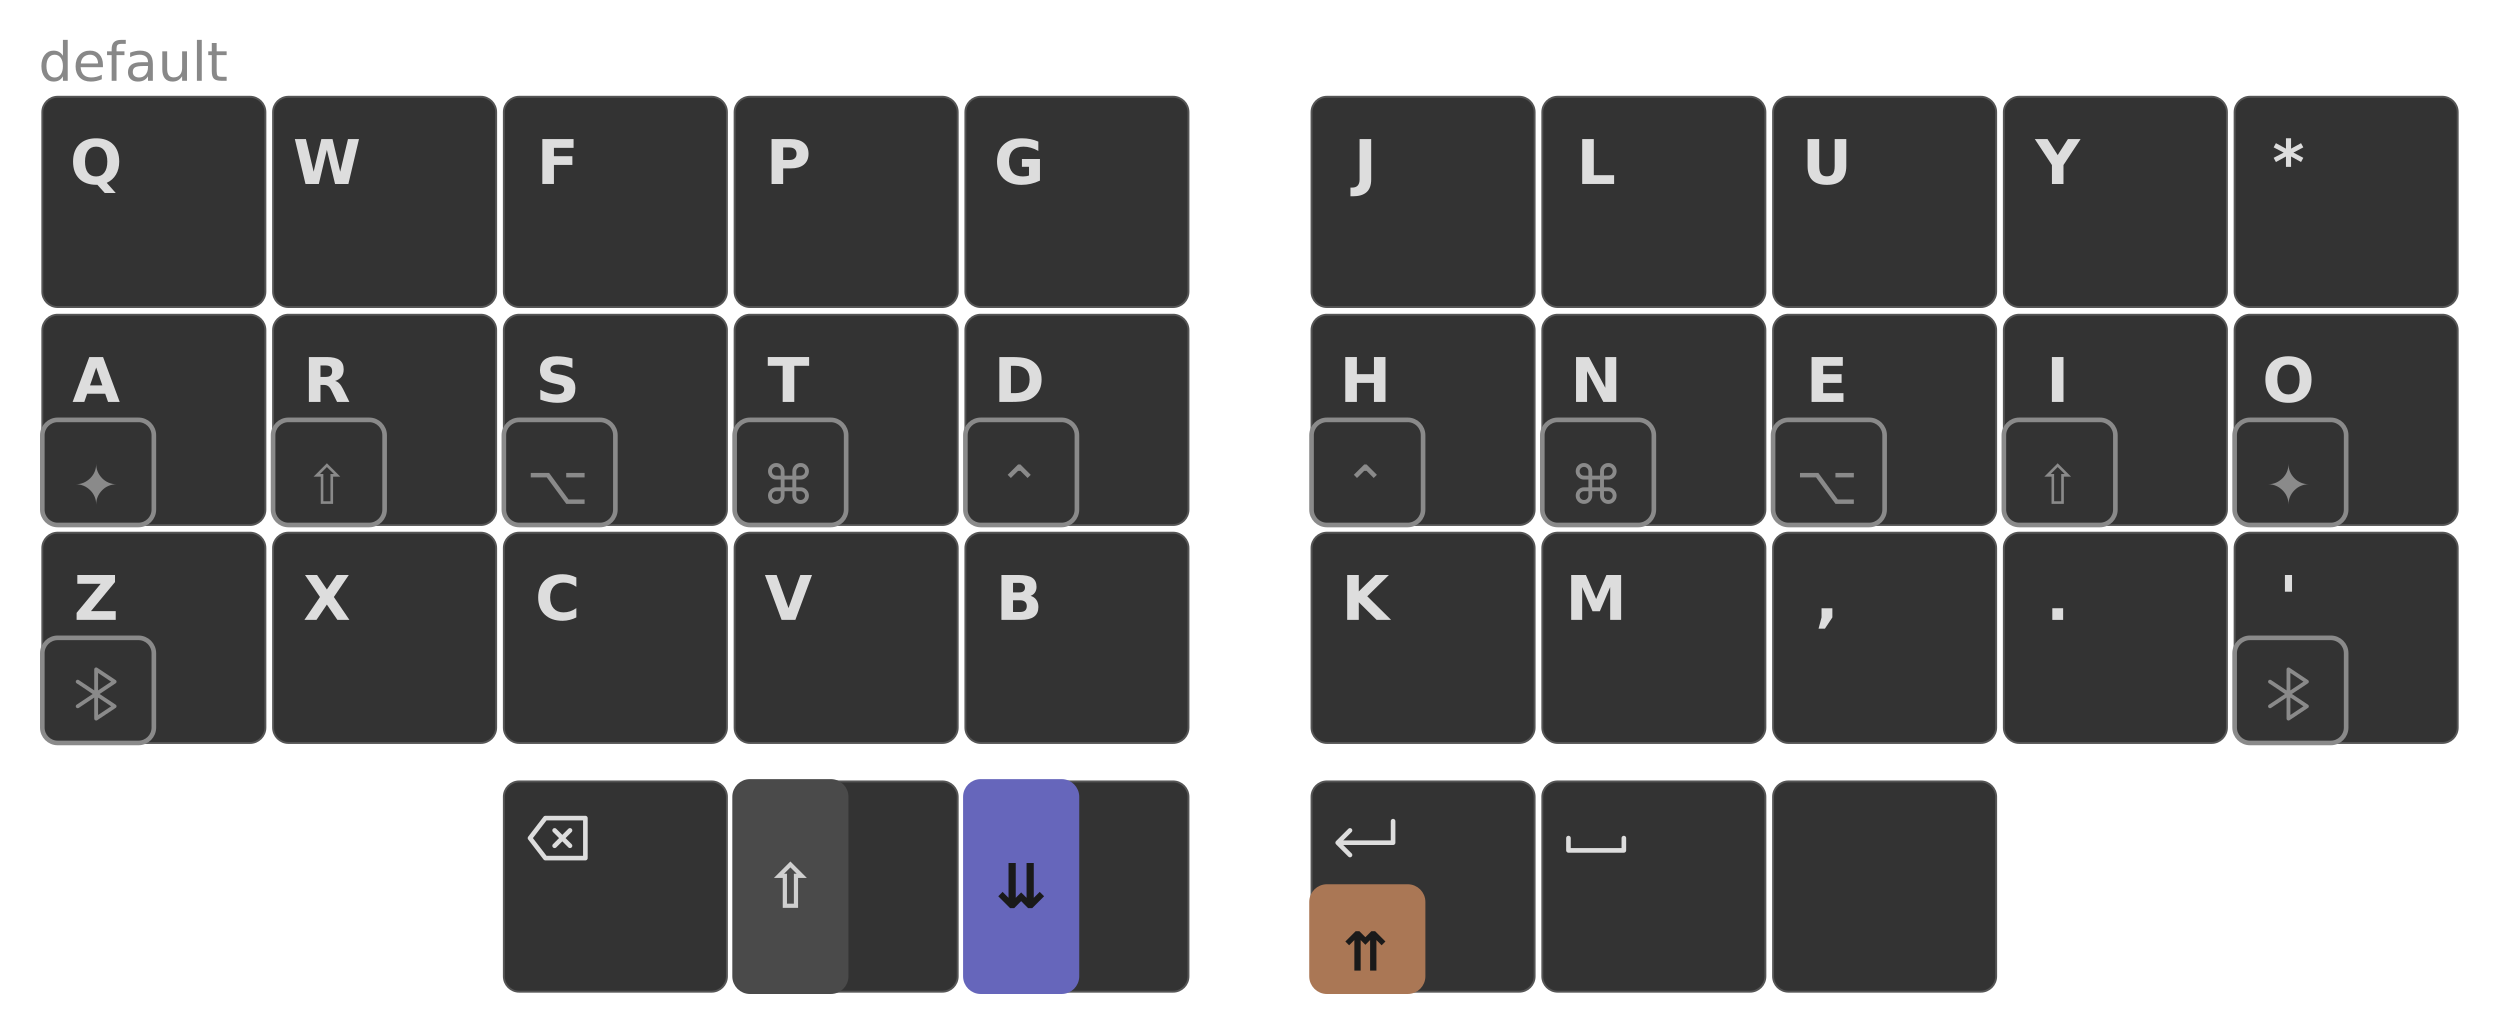
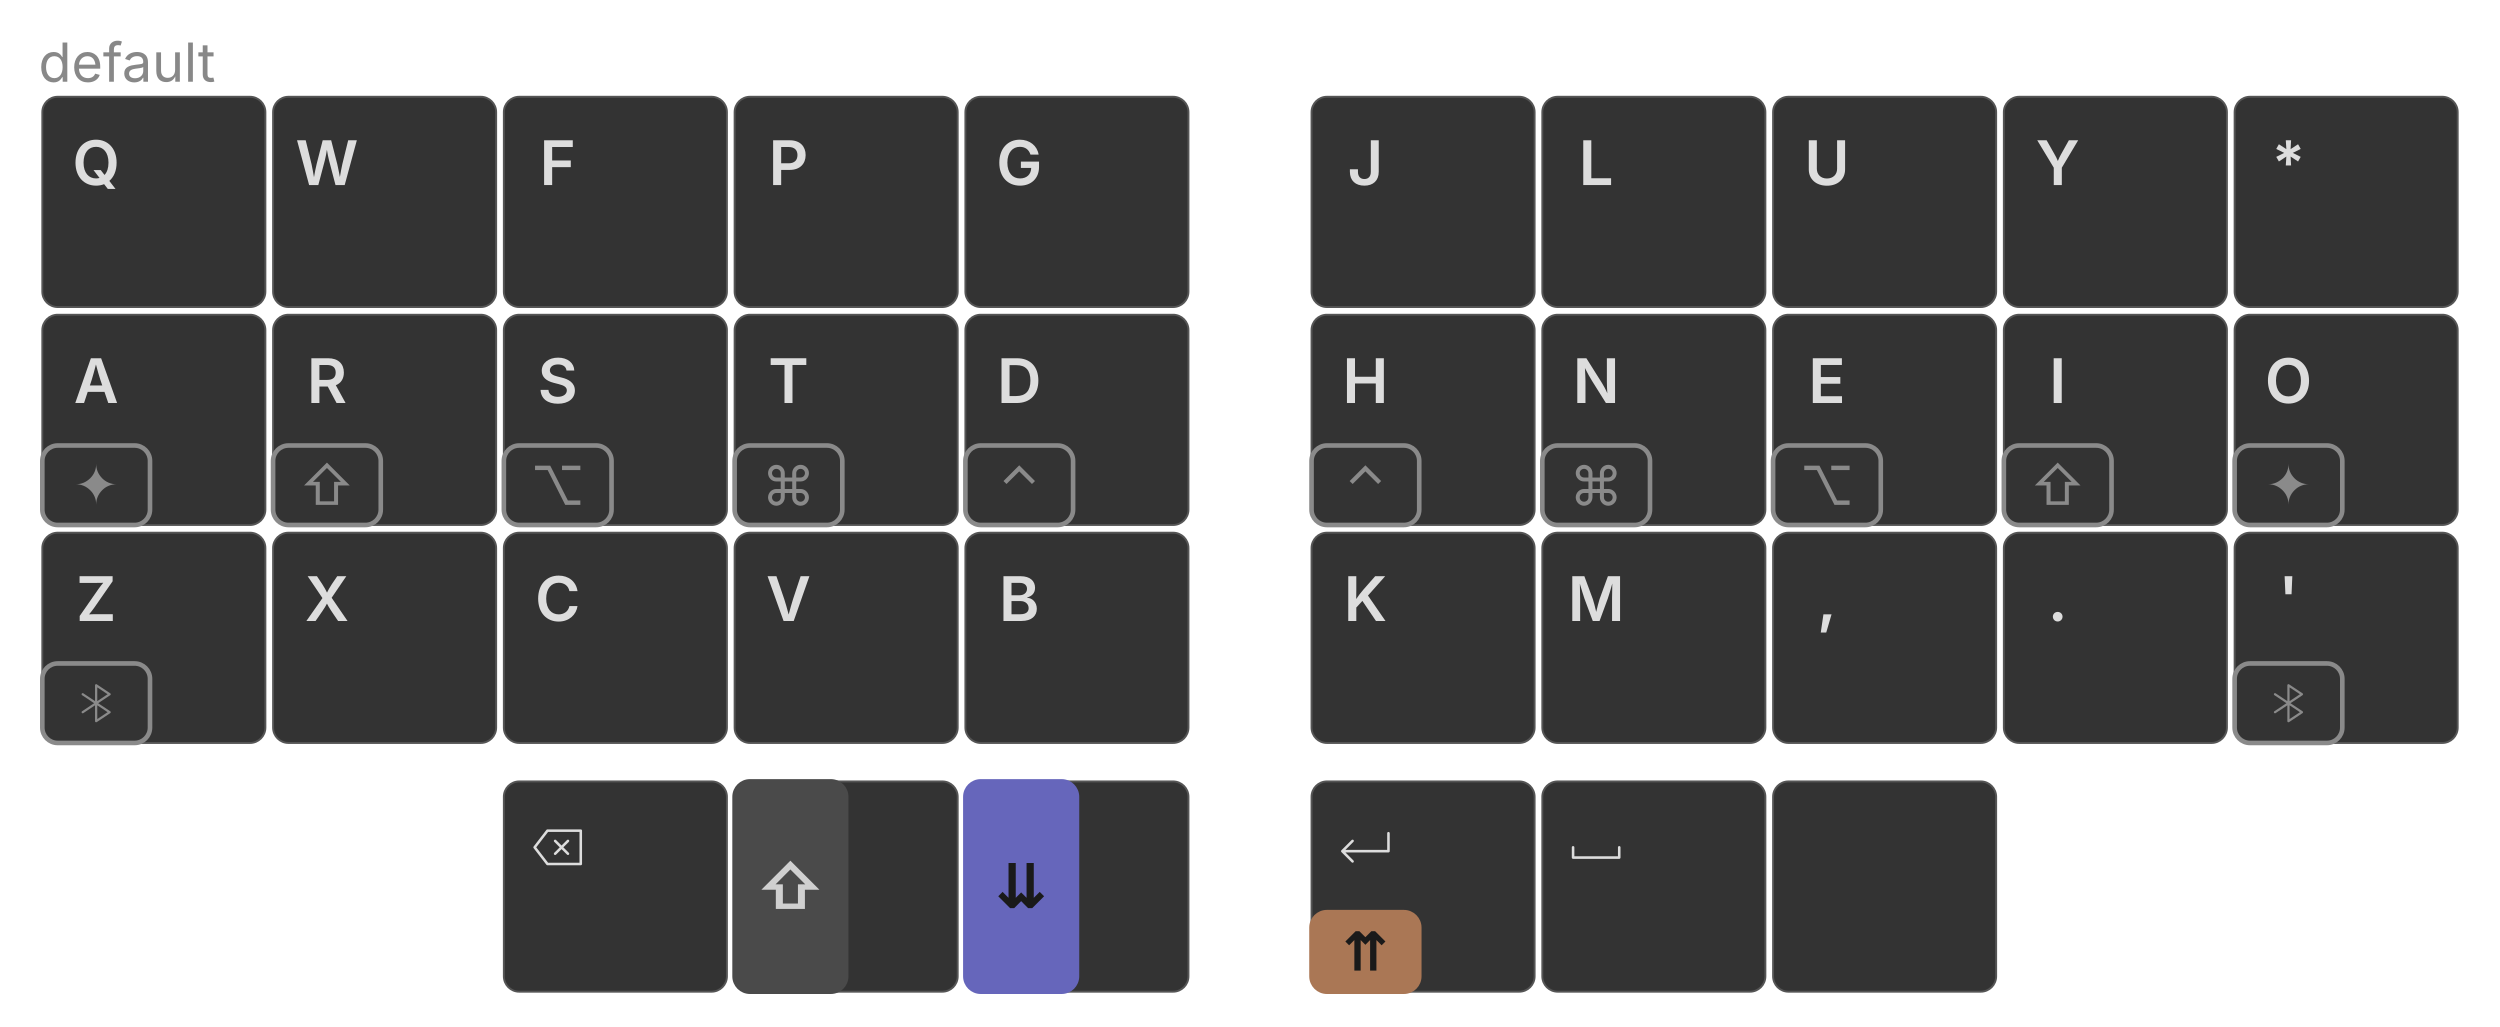
<svg xmlns="http://www.w3.org/2000/svg" class="keymap" width="650" height="267" viewBox="-10 -24 650.0 266.68">
-   <style>/* Cairo has no font fallback; DejaVu Sans has ⌘ ⌥ ⌃ ⇧ ✦ ⇊ ⇈. */
+   <style>/* Inter for letters. cairosvg uses only the first family, so marks
+        Inter lacks (✦ ⇊ ⇈) set .dejavu; browsers still walk the stack. */
    svg.keymap { background: #1e1e2e;
-                  font-family: "DejaVu Sans", "Segoe UI Symbol",
+                  font-family: Inter, "DejaVu Sans", "Segoe UI Symbol",
                              "Apple Symbols", sans-serif; }
+     text.dejavu { font-family: "DejaVu Sans", "Segoe UI Symbol",
+                   "Apple Symbols", sans-serif; }
    rect.keycap { fill: #333333; stroke: #555555; stroke-width: 0.5px; }
    text { fill: #c8c8c8; text-anchor: middle; dominant-baseline: central; }
    text.base { font-size: 16px; font-weight: 600; fill: #dddddd; }
    text.hold { font-size: 11px; }
    text.sym { font-size: 13px; fill: #9999ff; }
    text.num { font-size: 13px; fill: #ee9944; }
    text.oneshot { font-size: 12px; font-weight: 600; }
-     use.glyph { fill: none; stroke: #c8c8c8; stroke-width: 2.5px;
+     use.glyph { fill: none; stroke: #c8c8c8; stroke-width: 2px;
                stroke-linecap: round; stroke-linejoin: round; }
-     use.glyph.base { stroke: #dddddd; stroke-width: 3px; }
+     use.glyph.base { stroke: #dddddd; }
    use.glyph.sym { stroke: #9999ff; }
    use.glyph.num { stroke: #ee9944; }
    use.glyph.hold.tap-preferred.mod { stroke: #8a8a8a; }
    use.glyph.hold.hold-preferred.mod, use.glyph.oneshot.mod { stroke: #d0d0d0; }
    use.glyph.hold.hold-preferred.sym, use.glyph.oneshot.sym,
    use.glyph.hold.hold-preferred.nav, use.glyph.oneshot.nav { stroke: #1a1a1a; }
    use.glyph.hold.tap-preferred.sym { stroke: #9999ff; }
    use.glyph.hold.tap-preferred.nav { stroke: #ee9944; }
    rect.hold-box { stroke-width: 1.2px; }
    rect.hold-box.tap-preferred.mod { fill: none; stroke: #8a8a8a; }
    rect.hold-box.tap-preferred.sym { fill: none; stroke: #9999ff; }
    rect.hold-box.tap-preferred.nav { fill: none; stroke: #ee9944; }
    rect.hold-box.hold-preferred.mod { fill: #4a4a4a; stroke: #4a4a4a; }
    rect.hold-box.hold-preferred.sym { fill: #6666bb; stroke: #6666bb; }
    rect.hold-box.hold-preferred.nav { fill: #aa7755; stroke: #aa7755; }
    rect.hold-box.oneshot.mod { fill: #4a4a4a; stroke: #4a4a4a; }
    rect.hold-box.oneshot.sym { fill: #6666bb; stroke: #6666bb; }
    rect.hold-box.oneshot.nav { fill: #aa7755; stroke: #aa7755; }
    text.hold.hold-preferred.mod, text.oneshot.mod { fill: #d0d0d0; font-weight: 700; }
    text.hold.hold-preferred.sym, text.oneshot.sym,
    text.hold.hold-preferred.nav, text.oneshot.nav { fill: #1a1a1a; font-weight: 700; }
    text.hold.tap-preferred { fill: #8a8a8a; }
    text.hold.symbol { font-size: 14px; }
    text.oneshot.symbol { font-size: 16px; }
    text.title { font-size: 14px; fill: #888888; text-anchor: start; }</style>
  <defs>
-     <path id="glyph_backspace" class="symbol" transform="scale(0.4) translate(-24,-30)" d="M22,19l10,10 M22,29l10-10 M6,24l10,13h26v-26h-26z" />
-     <path id="glyph_delete-word" class="symbol" transform="scale(0.4) translate(-24,-30)" d="M22,19l10,10 M22,29l10-10 M6,24l10,13h26v-26h-26z M6,17l-6,7,6,7" />
-     <path id="glyph_return" class="symbol" transform="scale(0.4) translate(-24,-30)" d="M42,13V27H6 m8-8l-8,8l8,8" />
-     <path id="glyph_space" class="symbol" transform="scale(0.4) translate(-24,-30)" d="M42,24V32H6V24" />
-     <path id="glyph_escape" class="symbol" transform="scale(0.4) translate(-24,-30)" d="M24,24l-18-18 m0,10v-10h10 M24,6A18,18,0,1,1,6,24" />
-     <path id="glyph_up" class="symbol" transform="scale(0.4) translate(-24,-30)" d="M24,42v-36 m-8,6l8-8l8,8" />
-     <path id="glyph_down" class="symbol" transform="scale(0.4) translate(-24,-30)" d="M24,6v36 m-8,-6l8,8l8-8" />
-     <path id="glyph_left" class="symbol" transform="scale(0.4) translate(-24,-30)" d="M42,24h-36 m6-8l-8,8l8,8" />
-     <path id="glyph_right" class="symbol" transform="scale(0.4) translate(-24,-30)" d="M6,24h36 m-6-8l8,8l-8,8" />
-     <path id="glyph_tab" class="symbol" transform="scale(0.4) translate(-24,-30)" d="M6,12H32m-5-6l7,6l-7,6 M6,36H32m-5-6l7,6l-7,6 M42,8v32" />
-     <path id="glyph_btab" class="symbol" transform="scale(0.4) translate(-24,-30)" d="M42,12H16m5-6l-7,6l7,6 M42,36H16m5-6l-7,6l7,6 M6,8v32" />
-     <path id="glyph_home" class="symbol" transform="scale(0.4) translate(-24,-30)" d="M8,10v28 M8,16h32 M8,32h20" />
-     <path id="glyph_end" class="symbol" transform="scale(0.4) translate(-24,-30)" d="M40,10v28 M8,16h32 M20,32h20" />
-     <path id="glyph_word-left" class="symbol" transform="scale(0.4) translate(-24,-30)" d="M22,24h-16m6-8l-8,8l8,8 M26,17h16v14h-16z" />
-     <path id="glyph_word-right" class="symbol" transform="scale(0.4) translate(-24,-30)" d="M6,17h16v14h-16z M26,24h16m-6-8l8,8l-8,8" />
-     <path id="glyph_hist-back" class="symbol" transform="scale(0.4) translate(-24,-30)" d="M36,32A14,14 0 1 0 24,12m8-8l-8,8l8,8" />
-     <path id="glyph_hist-fwd" class="symbol" transform="scale(0.4) translate(-24,-30)" d="M12,32A14,14 0 1 1 24,12m-8-8l8,8l-8,8" />
-     <path id="glyph_app-tab-prev" class="symbol" transform="scale(0.4) translate(-24,-30)" d="M6,10h18v10h18v20H6z" />
-     <path id="glyph_app-tab-next" class="symbol" transform="scale(0.4) translate(-24,-30)" d="M6,20h18v-10h18v30H6z" />
-     <path id="glyph_bluetooth" class="symbol" transform="scale(0.4) translate(-24,-30)" d="M12,16 L36,32 L24,40 L24,8 L36,16 L12,32" />
+     <path id="glyph_backspace" class="symbol" transform="scale(0.333333) translate(-24,-24)" d="M22,19l10,10 M22,29l10-10 M6,24l10,13h26v-26h-26z" />
+     <path id="glyph_delete-word" class="symbol" transform="scale(0.333333) translate(-24,-24)" d="M22,19l10,10 M22,29l10-10 M6,24l10,13h26v-26h-26z M6,17l-6,7,6,7" />
+     <path id="glyph_return" class="symbol" transform="scale(0.333333) translate(-24,-24)" d="M42,13V27H6 m8-8l-8,8l8,8" />
+     <path id="glyph_space" class="symbol" transform="scale(0.333333) translate(-24,-24)" d="M42,24V32H6V24" />
+     <path id="glyph_escape" class="symbol" transform="scale(0.333333) translate(-24,-24)" d="M24,24l-18-18 m0,10v-10h10 M24,6A18,18,0,1,1,6,24" />
+     <path id="glyph_up" class="symbol" transform="scale(0.333333) translate(-24,-24)" d="M24,42v-36 m-8,6l8-8l8,8" />
+     <path id="glyph_down" class="symbol" transform="scale(0.333333) translate(-24,-24)" d="M24,6v36 m-8,-6l8,8l8-8" />
+     <path id="glyph_left" class="symbol" transform="scale(0.333333) translate(-24,-24)" d="M42,24h-36 m6-8l-8,8l8,8" />
+     <path id="glyph_right" class="symbol" transform="scale(0.333333) translate(-24,-24)" d="M6,24h36 m-6-8l8,8l-8,8" />
+     <path id="glyph_tab" class="symbol" transform="scale(0.333333) translate(-24,-24)" d="M6,12H32m-5-6l7,6l-7,6 M6,36H32m-5-6l7,6l-7,6 M42,8v32" />
+     <path id="glyph_btab" class="symbol" transform="scale(0.333333) translate(-24,-24)" d="M42,12H16m5-6l-7,6l7,6 M42,36H16m5-6l-7,6l7,6 M6,8v32" />
+     <path id="glyph_home" class="symbol" transform="scale(0.333333) translate(-24,-24)" d="M8,10v28 M8,16h32 M8,32h20" />
+     <path id="glyph_end" class="symbol" transform="scale(0.333333) translate(-24,-24)" d="M40,10v28 M8,16h32 M20,32h20" />
+     <path id="glyph_word-left" class="symbol" transform="scale(0.333333) translate(-24,-24)" d="M22,24h-16m6-8l-8,8l8,8 M26,17h16v14h-16z" />
+     <path id="glyph_word-right" class="symbol" transform="scale(0.333333) translate(-24,-24)" d="M6,17h16v14h-16z M26,24h16m-6-8l8,8l-8,8" />
+     <path id="glyph_hist-back" class="symbol" transform="scale(0.333333) translate(-24,-24)" d="M36,32A14,14 0 1 0 24,12m8-8l-8,8l8,8" />
+     <path id="glyph_hist-fwd" class="symbol" transform="scale(0.333333) translate(-24,-24)" d="M12,32A14,14 0 1 1 24,12m-8-8l8,8l-8,8" />
+     <path id="glyph_app-tab-prev" class="symbol" transform="scale(0.333333) translate(-24,-24)" d="M6,10h18v10h18v20H6z" />
+     <path id="glyph_app-tab-next" class="symbol" transform="scale(0.333333) translate(-24,-24)" d="M6,20h18v-10h18v30H6z" />
+     <path id="glyph_bluetooth" class="symbol" transform="scale(0.333333) translate(-24,-24)" d="M12,16 L36,32 L24,40 L24,8 L36,16 L12,32" />
  </defs>
  <text class="title" x="0" y="-8">default</text>
  <g transform="translate(0.00,0.00)">
    <rect class="keycap" x="1.0" y="1.0" width="58.0" height="54.67" rx="4.0" ry="4.0" />
    <text class="base" x="15.0" y="18.134">Q</text>
  </g>
  <g transform="translate(60.00,0.00)">
    <rect class="keycap" x="1.0" y="1.0" width="58.0" height="54.67" rx="4.0" ry="4.0" />
    <text class="base" x="15.0" y="18.134">W</text>
  </g>
  <g transform="translate(120.00,0.00)">
    <rect class="keycap" x="1.0" y="1.0" width="58.0" height="54.67" rx="4.0" ry="4.0" />
    <text class="base" x="15.0" y="18.134">F</text>
  </g>
  <g transform="translate(180.00,0.00)">
    <rect class="keycap" x="1.0" y="1.0" width="58.0" height="54.67" rx="4.0" ry="4.0" />
    <text class="base" x="15.0" y="18.134">P</text>
  </g>
  <g transform="translate(240.00,0.00)">
    <rect class="keycap" x="1.0" y="1.0" width="58.0" height="54.67" rx="4.0" ry="4.0" />
    <text class="base" x="15.0" y="18.134">G</text>
  </g>
  <g transform="translate(330.00,0.00)">
    <rect class="keycap" x="1.0" y="1.0" width="58.0" height="54.67" rx="4.0" ry="4.0" />
    <text class="base" x="15.0" y="18.134">J</text>
  </g>
  <g transform="translate(390.00,0.00)">
    <rect class="keycap" x="1.0" y="1.0" width="58.0" height="54.67" rx="4.0" ry="4.0" />
    <text class="base" x="15.0" y="18.134">L</text>
  </g>
  <g transform="translate(450.00,0.00)">
    <rect class="keycap" x="1.0" y="1.0" width="58.0" height="54.67" rx="4.0" ry="4.0" />
    <text class="base" x="15.0" y="18.134">U</text>
  </g>
  <g transform="translate(510.00,0.00)">
    <rect class="keycap" x="1.0" y="1.0" width="58.0" height="54.67" rx="4.0" ry="4.0" />
    <text class="base" x="15.0" y="18.134">Y</text>
  </g>
  <g transform="translate(570.00,0.00)">
    <rect class="keycap" x="1.0" y="1.0" width="58.0" height="54.67" rx="4.0" ry="4.0" />
    <text class="base" x="15.0" y="18.134">*</text>
  </g>
  <g transform="translate(0.00,56.67)">
    <rect class="keycap" x="1.0" y="1.0" width="58.0" height="54.67" rx="4.0" ry="4.0" />
-     <rect class="hold-box tap-preferred mod" x="1.0" y="28.335" width="29.0" height="27.335" rx="4.0" ry="4.0" />
+     <rect class="hold-box tap-preferred mod" x="1.0" y="35.002" width="28.0" height="20.668" rx="4.0" ry="4.0" />
    <text class="base" x="15.0" y="18.134">A</text>
-     <text class="hold tap-preferred mod symbol" x="15.0" y="45.336">✦</text>
+     <text class="hold tap-preferred mod symbol dejavu" x="15.0" y="45.336">✦</text>
  </g>
  <g transform="translate(60.00,56.67)">
    <rect class="keycap" x="1.0" y="1.0" width="58.0" height="54.67" rx="4.0" ry="4.0" />
-     <rect class="hold-box tap-preferred mod" x="1.0" y="28.335" width="29.0" height="27.335" rx="4.0" ry="4.0" />
+     <rect class="hold-box tap-preferred mod" x="1.0" y="35.002" width="28.0" height="20.668" rx="4.0" ry="4.0" />
    <text class="base" x="15.0" y="18.134">R</text>
    <text class="hold tap-preferred mod symbol" x="15.0" y="45.336">⇧</text>
  </g>
  <g transform="translate(120.00,56.67)">
    <rect class="keycap" x="1.0" y="1.0" width="58.0" height="54.67" rx="4.0" ry="4.0" />
-     <rect class="hold-box tap-preferred mod" x="1.0" y="28.335" width="29.0" height="27.335" rx="4.0" ry="4.0" />
+     <rect class="hold-box tap-preferred mod" x="1.0" y="35.002" width="28.0" height="20.668" rx="4.0" ry="4.0" />
    <text class="base" x="15.0" y="18.134">S</text>
    <text class="hold tap-preferred mod symbol" x="15.0" y="45.336">⌥</text>
  </g>
  <g transform="translate(180.00,56.67)">
    <rect class="keycap" x="1.0" y="1.0" width="58.0" height="54.67" rx="4.0" ry="4.0" />
-     <rect class="hold-box tap-preferred mod" x="1.0" y="28.335" width="29.0" height="27.335" rx="4.0" ry="4.0" />
+     <rect class="hold-box tap-preferred mod" x="1.0" y="35.002" width="28.0" height="20.668" rx="4.0" ry="4.0" />
    <text class="base" x="15.0" y="18.134">T</text>
    <text class="hold tap-preferred mod symbol" x="15.0" y="45.336">⌘</text>
  </g>
  <g transform="translate(240.00,56.67)">
    <rect class="keycap" x="1.0" y="1.0" width="58.0" height="54.67" rx="4.0" ry="4.0" />
-     <rect class="hold-box tap-preferred mod" x="1.0" y="28.335" width="29.0" height="27.335" rx="4.0" ry="4.0" />
+     <rect class="hold-box tap-preferred mod" x="1.0" y="35.002" width="28.0" height="20.668" rx="4.0" ry="4.0" />
    <text class="base" x="15.0" y="18.134">D</text>
    <text class="hold tap-preferred mod symbol" x="15.0" y="45.336">⌃</text>
  </g>
  <g transform="translate(330.00,56.67)">
    <rect class="keycap" x="1.0" y="1.0" width="58.0" height="54.67" rx="4.0" ry="4.0" />
-     <rect class="hold-box tap-preferred mod" x="1.0" y="28.335" width="29.0" height="27.335" rx="4.0" ry="4.0" />
+     <rect class="hold-box tap-preferred mod" x="1.0" y="35.002" width="28.0" height="20.668" rx="4.0" ry="4.0" />
    <text class="base" x="15.0" y="18.134">H</text>
    <text class="hold tap-preferred mod symbol" x="15.0" y="45.336">⌃</text>
  </g>
  <g transform="translate(390.00,56.67)">
    <rect class="keycap" x="1.0" y="1.0" width="58.0" height="54.67" rx="4.0" ry="4.0" />
-     <rect class="hold-box tap-preferred mod" x="1.0" y="28.335" width="29.0" height="27.335" rx="4.0" ry="4.0" />
+     <rect class="hold-box tap-preferred mod" x="1.0" y="35.002" width="28.0" height="20.668" rx="4.0" ry="4.0" />
    <text class="base" x="15.0" y="18.134">N</text>
    <text class="hold tap-preferred mod symbol" x="15.0" y="45.336">⌘</text>
  </g>
  <g transform="translate(450.00,56.67)">
    <rect class="keycap" x="1.0" y="1.0" width="58.0" height="54.67" rx="4.0" ry="4.0" />
-     <rect class="hold-box tap-preferred mod" x="1.0" y="28.335" width="29.0" height="27.335" rx="4.0" ry="4.0" />
+     <rect class="hold-box tap-preferred mod" x="1.0" y="35.002" width="28.0" height="20.668" rx="4.0" ry="4.0" />
    <text class="base" x="15.0" y="18.134">E</text>
    <text class="hold tap-preferred mod symbol" x="15.0" y="45.336">⌥</text>
  </g>
  <g transform="translate(510.00,56.67)">
    <rect class="keycap" x="1.0" y="1.0" width="58.0" height="54.67" rx="4.0" ry="4.0" />
-     <rect class="hold-box tap-preferred mod" x="1.0" y="28.335" width="29.0" height="27.335" rx="4.0" ry="4.0" />
+     <rect class="hold-box tap-preferred mod" x="1.0" y="35.002" width="28.0" height="20.668" rx="4.0" ry="4.0" />
    <text class="base" x="15.0" y="18.134">I</text>
    <text class="hold tap-preferred mod symbol" x="15.0" y="45.336">⇧</text>
  </g>
  <g transform="translate(570.00,56.67)">
    <rect class="keycap" x="1.0" y="1.0" width="58.0" height="54.67" rx="4.0" ry="4.0" />
-     <rect class="hold-box tap-preferred mod" x="1.0" y="28.335" width="29.0" height="27.335" rx="4.0" ry="4.0" />
+     <rect class="hold-box tap-preferred mod" x="1.0" y="35.002" width="28.0" height="20.668" rx="4.0" ry="4.0" />
    <text class="base" x="15.0" y="18.134">O</text>
-     <text class="hold tap-preferred mod symbol" x="15.0" y="45.336">✦</text>
+     <text class="hold tap-preferred mod symbol dejavu" x="15.0" y="45.336">✦</text>
  </g>
  <g transform="translate(0.00,113.34)">
    <rect class="keycap" x="1.0" y="1.0" width="58.0" height="54.67" rx="4.0" ry="4.0" />
-     <rect class="hold-box tap-preferred mod" x="1.0" y="28.335" width="29.0" height="27.335" rx="4.0" ry="4.0" />
+     <rect class="hold-box tap-preferred mod" x="1.0" y="35.002" width="28.0" height="20.668" rx="4.0" ry="4.0" />
    <text class="base" x="15.0" y="18.134">Z</text>
-     <use class="glyph hold tap-preferred mod" href="#glyph_bluetooth" x="15.0" y="45.336" />
+     <g transform="translate(15.0,45.336) scale(0.875)">
+       <use class="glyph hold tap-preferred mod" href="#glyph_bluetooth" />
+     </g>
  </g>
  <g transform="translate(60.00,113.34)">
    <rect class="keycap" x="1.0" y="1.0" width="58.0" height="54.67" rx="4.0" ry="4.0" />
    <text class="base" x="15.0" y="18.134">X</text>
  </g>
  <g transform="translate(120.00,113.34)">
    <rect class="keycap" x="1.0" y="1.0" width="58.0" height="54.67" rx="4.0" ry="4.0" />
    <text class="base" x="15.0" y="18.134">C</text>
  </g>
  <g transform="translate(180.00,113.34)">
    <rect class="keycap" x="1.0" y="1.0" width="58.0" height="54.67" rx="4.0" ry="4.0" />
    <text class="base" x="15.0" y="18.134">V</text>
  </g>
  <g transform="translate(240.00,113.34)">
    <rect class="keycap" x="1.0" y="1.0" width="58.0" height="54.67" rx="4.0" ry="4.0" />
    <text class="base" x="15.0" y="18.134">B</text>
  </g>
  <g transform="translate(330.00,113.34)">
    <rect class="keycap" x="1.0" y="1.0" width="58.0" height="54.67" rx="4.0" ry="4.0" />
    <text class="base" x="15.0" y="18.134">K</text>
  </g>
  <g transform="translate(390.00,113.34)">
    <rect class="keycap" x="1.0" y="1.0" width="58.0" height="54.67" rx="4.0" ry="4.0" />
    <text class="base" x="15.0" y="18.134">M</text>
  </g>
  <g transform="translate(450.00,113.34)">
    <rect class="keycap" x="1.0" y="1.0" width="58.0" height="54.67" rx="4.0" ry="4.0" />
    <text class="base" x="15.0" y="18.134">,</text>
  </g>
  <g transform="translate(510.00,113.34)">
    <rect class="keycap" x="1.0" y="1.0" width="58.0" height="54.67" rx="4.0" ry="4.0" />
    <text class="base" x="15.0" y="18.134">.</text>
  </g>
  <g transform="translate(570.00,113.34)">
    <rect class="keycap" x="1.0" y="1.0" width="58.0" height="54.67" rx="4.0" ry="4.0" />
-     <rect class="hold-box tap-preferred mod" x="1.0" y="28.335" width="29.0" height="27.335" rx="4.0" ry="4.0" />
+     <rect class="hold-box tap-preferred mod" x="1.0" y="35.002" width="28.0" height="20.668" rx="4.0" ry="4.0" />
    <text class="base" x="15.0" y="18.134">'</text>
-     <use class="glyph hold tap-preferred mod" href="#glyph_bluetooth" x="15.0" y="45.336" />
+     <g transform="translate(15.0,45.336) scale(0.875)">
+       <use class="glyph hold tap-preferred mod" href="#glyph_bluetooth" />
+     </g>
  </g>
  <g transform="translate(120.00,178.01)">
    <rect class="keycap" x="1.0" y="1.0" width="58.0" height="54.67" rx="4.0" ry="4.0" />
    <use class="glyph base" href="#glyph_backspace" x="15.0" y="18.134" />
  </g>
  <g transform="translate(180.00,178.01)">
    <rect class="keycap" x="1.0" y="1.0" width="58.0" height="54.67" rx="4.0" ry="4.0" />
    <rect class="hold-box oneshot mod" x="1.0" y="1.0" width="29.0" height="54.67" rx="4.0" ry="4.0" />
    <text class="oneshot symbol mod" x="15.5" y="28.335">⇧</text>
  </g>
  <g transform="translate(240.00,178.01)">
    <rect class="keycap" x="1.0" y="1.0" width="58.0" height="54.67" rx="4.0" ry="4.0" />
    <rect class="hold-box oneshot sym" x="1.0" y="1.0" width="29.0" height="54.67" rx="4.0" ry="4.0" />
-     <text class="oneshot symbol sym" x="15.5" y="28.335">⇊</text>
+     <text class="oneshot symbol sym dejavu" x="15.5" y="28.335">⇊</text>
  </g>
  <g transform="translate(330.00,178.01)">
    <rect class="keycap" x="1.0" y="1.0" width="58.0" height="54.67" rx="4.0" ry="4.0" />
-     <rect class="hold-box hold-preferred nav" x="1.0" y="28.335" width="29.0" height="27.335" rx="4.0" ry="4.0" />
+     <rect class="hold-box hold-preferred nav" x="1.0" y="35.002" width="28.0" height="20.668" rx="4.0" ry="4.0" />
    <use class="glyph base" href="#glyph_return" x="15.0" y="18.134" />
-     <text class="hold hold-preferred nav symbol" x="15.0" y="45.336">⇈</text>
+     <text class="hold hold-preferred nav symbol dejavu" x="15.0" y="45.336">⇈</text>
  </g>
  <g transform="translate(390.00,178.01)">
    <rect class="keycap" x="1.0" y="1.0" width="58.0" height="54.67" rx="4.0" ry="4.0" />
    <use class="glyph base" href="#glyph_space" x="15.0" y="18.134" />
  </g>
  <g transform="translate(450.00,178.01)">
    <rect class="keycap" x="1.0" y="1.0" width="58.0" height="54.67" rx="4.0" ry="4.0" />
  </g>
</svg>
